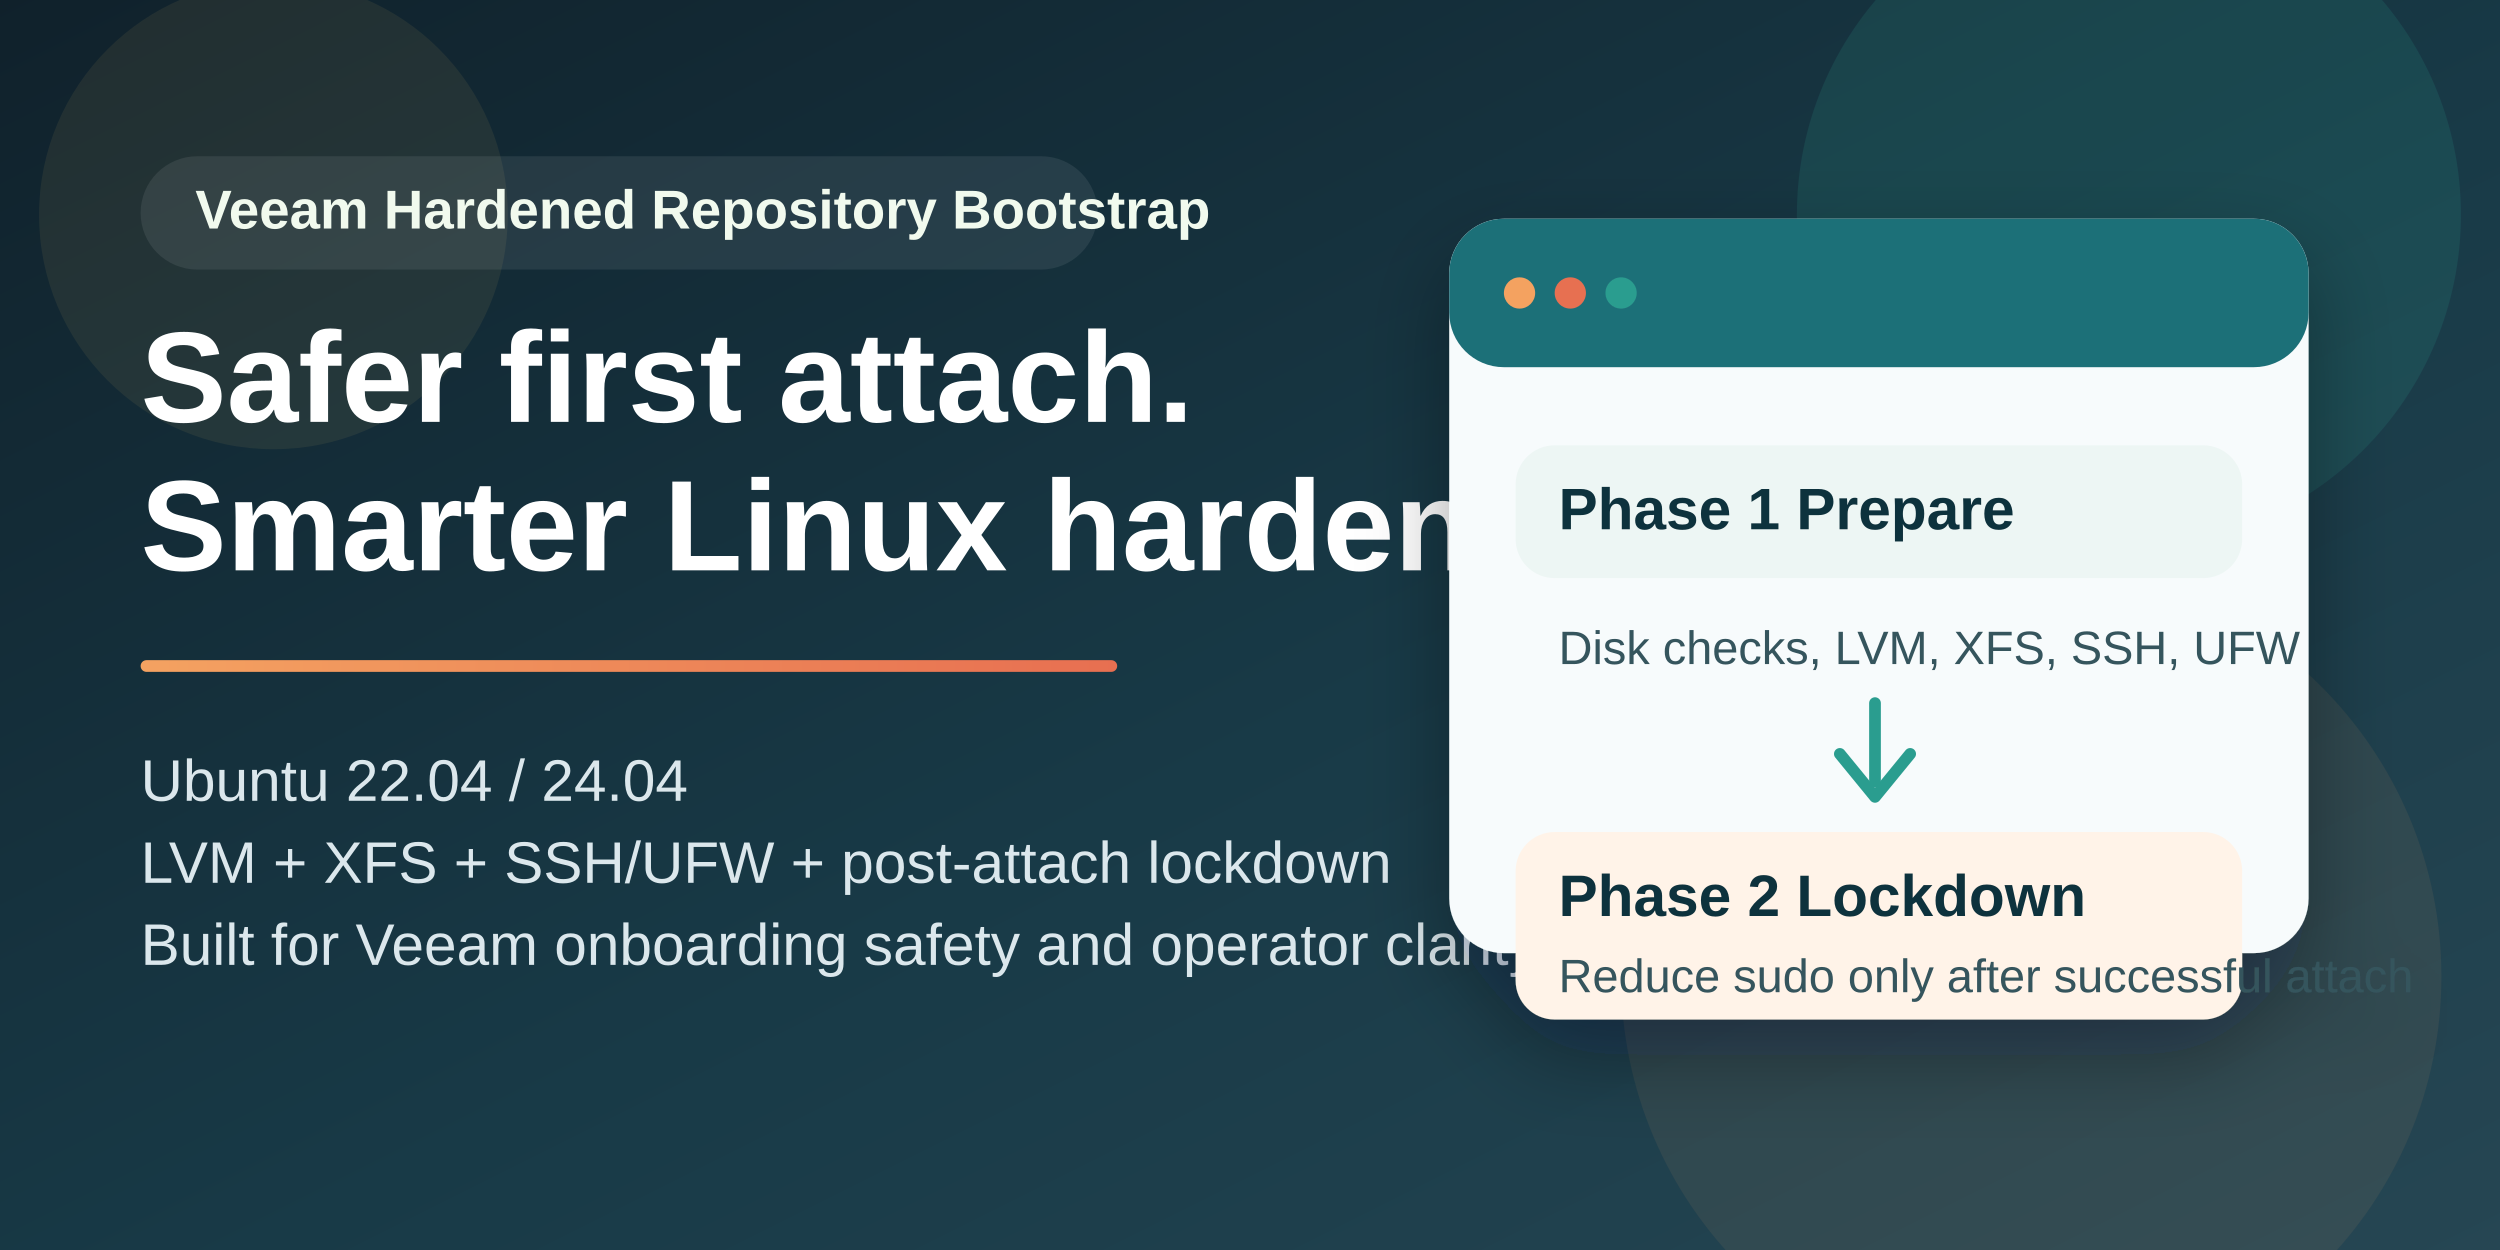
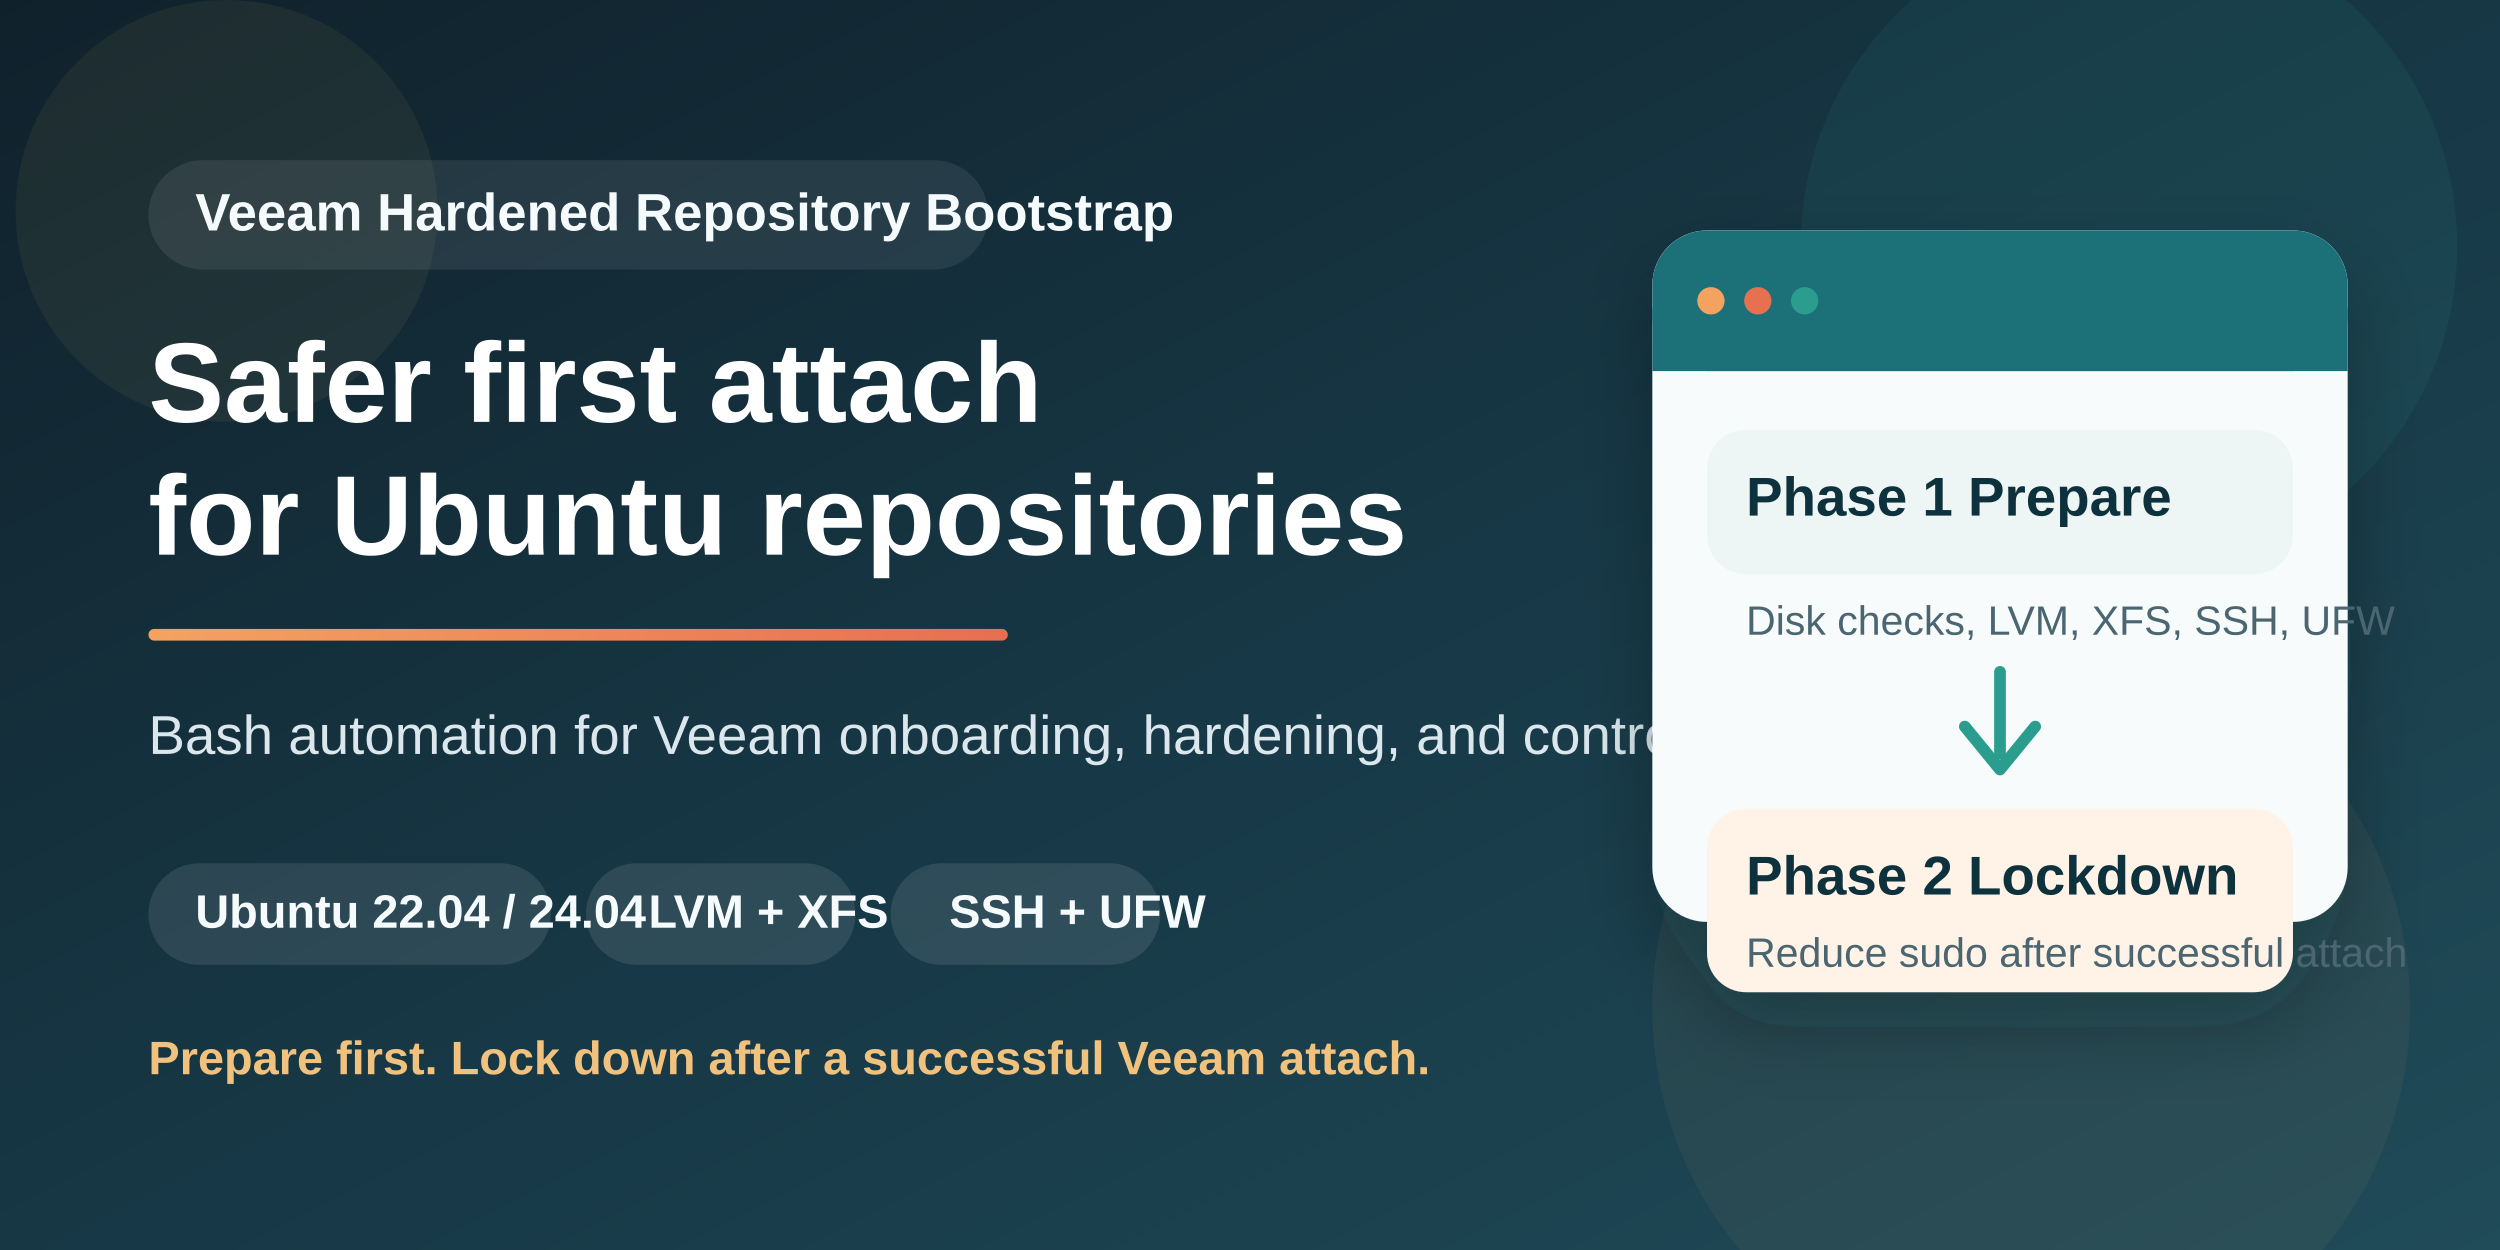
<svg xmlns="http://www.w3.org/2000/svg" width="1280" height="640" viewBox="0 0 1280 640" role="img" aria-labelledby="title desc">
  <defs>
    <linearGradient id="bg" x1="0" y1="0" x2="1" y2="1">
      <stop offset="0%" stop-color="#10212b" />
-       <stop offset="55%" stop-color="#183a47" />
-       <stop offset="100%" stop-color="#264653" />
+       <stop offset="52%" stop-color="#173846" />
+       <stop offset="100%" stop-color="#204b58" />
    </linearGradient>
    <linearGradient id="accent" x1="0" y1="0" x2="1" y2="0">
      <stop offset="0%" stop-color="#f4a261" />
      <stop offset="100%" stop-color="#e76f51" />
    </linearGradient>
    <filter id="shadow" x="-20%" y="-20%" width="140%" height="140%">
-       <feDropShadow dx="0" dy="18" stdDeviation="22" flood-color="#08131a" flood-opacity="0.35" />
+       <feDropShadow dx="0" dy="18" stdDeviation="20" flood-color="#08131a" flood-opacity="0.28" />
    </filter>
  </defs>
  <rect width="1280" height="640" fill="url(#bg)" />
-   <circle cx="1090" cy="110" r="170" fill="#2a9d8f" opacity="0.16" />
-   <circle cx="1040" cy="500" r="210" fill="#f4a261" opacity="0.08" />
-   <circle cx="140" cy="110" r="120" fill="#e9c46a" opacity="0.08" />
-   <g transform="translate(72 80)">
-     <rect x="0" y="0" width="490" height="58" rx="29" fill="#ffffff" opacity="0.08" />
-     <text x="28" y="37" fill="#f1faee" font-size="28" font-family="Segoe UI, Arial, sans-serif" font-weight="700">
+   <circle cx="1090" cy="126" r="168" fill="#2a9d8f" opacity="0.10" />
+   <circle cx="1040" cy="516" r="194" fill="#f4a261" opacity="0.06" />
+   <circle cx="116" cy="108" r="108" fill="#e9c46a" opacity="0.06" />
+   <g transform="translate(76 82)">
+     <rect x="0" y="0" width="430" height="56" rx="28" fill="#ffffff" opacity="0.08" />
+     <text x="24" y="36" fill="#f5fbfd" font-size="27" font-family="Segoe UI, Arial, sans-serif" font-weight="700">
      Veeam Hardened Repository Bootstrap
    </text>
-     <text x="0" y="136" fill="#ffffff" font-size="66" font-family="Segoe UI, Arial, sans-serif" font-weight="800">
-       Safer first attach.
+     <text x="0" y="134" fill="#ffffff" font-size="58" font-family="Segoe UI, Arial, sans-serif" font-weight="820">
+       Safer first attach
    </text>
-     <text x="0" y="212" fill="#ffffff" font-size="66" font-family="Segoe UI, Arial, sans-serif" font-weight="800">
-       Smarter Linux hardening.
+     <text x="0" y="202" fill="#ffffff" font-size="58" font-family="Segoe UI, Arial, sans-serif" font-weight="820">
+       for Ubuntu repositories
    </text>
-     <rect x="0" y="258" width="500" height="6" rx="3" fill="url(#accent)" />
-     <text x="0" y="330" fill="#dbe7ec" font-size="30" font-family="Segoe UI, Arial, sans-serif">
-       Ubuntu 22.04 / 24.04
+     <rect x="0" y="240" width="440" height="6" rx="3" fill="url(#accent)" />
+     <text x="0" y="304" fill="#dbe7ec" font-size="28" font-family="Segoe UI, Arial, sans-serif">
+       Bash automation for Veeam onboarding, hardening, and controlled lockdown
    </text>
-     <text x="0" y="372" fill="#dbe7ec" font-size="30" font-family="Segoe UI, Arial, sans-serif">
-       LVM + XFS + SSH/UFW + post-attach lockdown
-     </text>
-     <text x="0" y="414" fill="#dbe7ec" font-size="30" font-family="Segoe UI, Arial, sans-serif">
-       Built for Veeam onboarding safety and operator clarity
+     <g transform="translate(0 360)">
+       <rect x="0" y="0" width="206" height="52" rx="26" fill="#ffffff" opacity="0.10" />
+       <text x="24" y="33" fill="#f5fbfd" font-size="24" font-family="Segoe UI, Arial, sans-serif" font-weight="700">
+         Ubuntu 22.04 / 24.04
+       </text>
+       <rect x="224" y="0" width="138" height="52" rx="26" fill="#ffffff" opacity="0.10" />
+       <text x="256" y="33" fill="#f5fbfd" font-size="24" font-family="Segoe UI, Arial, sans-serif" font-weight="700">
+         LVM + XFS
+       </text>
+       <rect x="380" y="0" width="138" height="52" rx="26" fill="#ffffff" opacity="0.10" />
+       <text x="410" y="33" fill="#f5fbfd" font-size="24" font-family="Segoe UI, Arial, sans-serif" font-weight="700">
+         SSH + UFW
+       </text>
+     </g>
+     <text x="0" y="468" fill="#f1c27d" font-size="24" font-family="Segoe UI, Arial, sans-serif" font-weight="700">
+       Prepare first. Lock down after a successful Veeam attach.
    </text>
  </g>
-   <g transform="translate(742 112)" filter="url(#shadow)">
-     <rect x="0" y="0" width="440" height="376" rx="28" fill="#f7fbfc" />
-     <rect x="0" y="0" width="440" height="76" rx="28" fill="#1f6f78" />
-     <circle cx="36" cy="38" r="8" fill="#f4a261" />
-     <circle cx="62" cy="38" r="8" fill="#e76f51" />
-     <circle cx="88" cy="38" r="8" fill="#2a9d8f" />
-     <g transform="translate(34 116)">
-       <rect x="0" y="0" width="372" height="68" rx="20" fill="#edf6f4" />
-       <text x="22" y="43" fill="#10323d" font-size="30" font-family="Segoe UI, Arial, sans-serif" font-weight="700">
+   <g transform="translate(846 118)" filter="url(#shadow)">
+     <rect x="0" y="0" width="356" height="354" rx="28" fill="#f7fbfc" />
+     <rect x="0" y="0" width="356" height="72" rx="28" fill="#1f6f78" />
+     <rect x="0" y="40" width="356" height="32" fill="#1f6f78" />
+     <circle cx="30" cy="36" r="7" fill="#f4a261" />
+     <circle cx="54" cy="36" r="7" fill="#e76f51" />
+     <circle cx="78" cy="36" r="7" fill="#2a9d8f" />
+     <g transform="translate(28 102)">
+       <rect x="0" y="0" width="300" height="74" rx="20" fill="#edf6f4" />
+       <text x="20" y="44" fill="#10323d" font-size="28" font-family="Segoe UI, Arial, sans-serif" font-weight="800">
        Phase 1  Prepare
      </text>
-       <text x="22" y="112" fill="#35545d" font-size="24" font-family="Segoe UI, Arial, sans-serif">
+       <text x="20" y="105" fill="#4b6670" font-size="21" font-family="Segoe UI, Arial, sans-serif">
        Disk checks, LVM, XFS, SSH, UFW
      </text>
-       <path d="M184 132 L184 172" stroke="#2a9d8f" stroke-width="6" stroke-linecap="round" />
-       <path d="M166 158 L184 180 L202 158" fill="none" stroke="#2a9d8f" stroke-width="6" stroke-linecap="round" stroke-linejoin="round" />
-       <rect x="0" y="198" width="372" height="96" rx="20" fill="#fff3e8" />
-       <text x="22" y="241" fill="#10323d" font-size="30" font-family="Segoe UI, Arial, sans-serif" font-weight="700">
+       <path d="M150 124 L150 166" stroke="#2a9d8f" stroke-width="6" stroke-linecap="round" />
+       <path d="M132 152 L150 174 L168 152" fill="none" stroke="#2a9d8f" stroke-width="6" stroke-linecap="round" stroke-linejoin="round" />
+       <rect x="0" y="194" width="300" height="94" rx="20" fill="#fff3e8" />
+       <text x="20" y="238" fill="#10323d" font-size="28" font-family="Segoe UI, Arial, sans-serif" font-weight="800">
        Phase 2  Lockdown
      </text>
-       <text x="22" y="280" fill="#35545d" font-size="24" font-family="Segoe UI, Arial, sans-serif">
-         Reduce sudo only after successful attach
+       <text x="20" y="275" fill="#4b6670" font-size="21" font-family="Segoe UI, Arial, sans-serif">
+         Reduce sudo after successful attach
      </text>
    </g>
  </g>
</svg>
